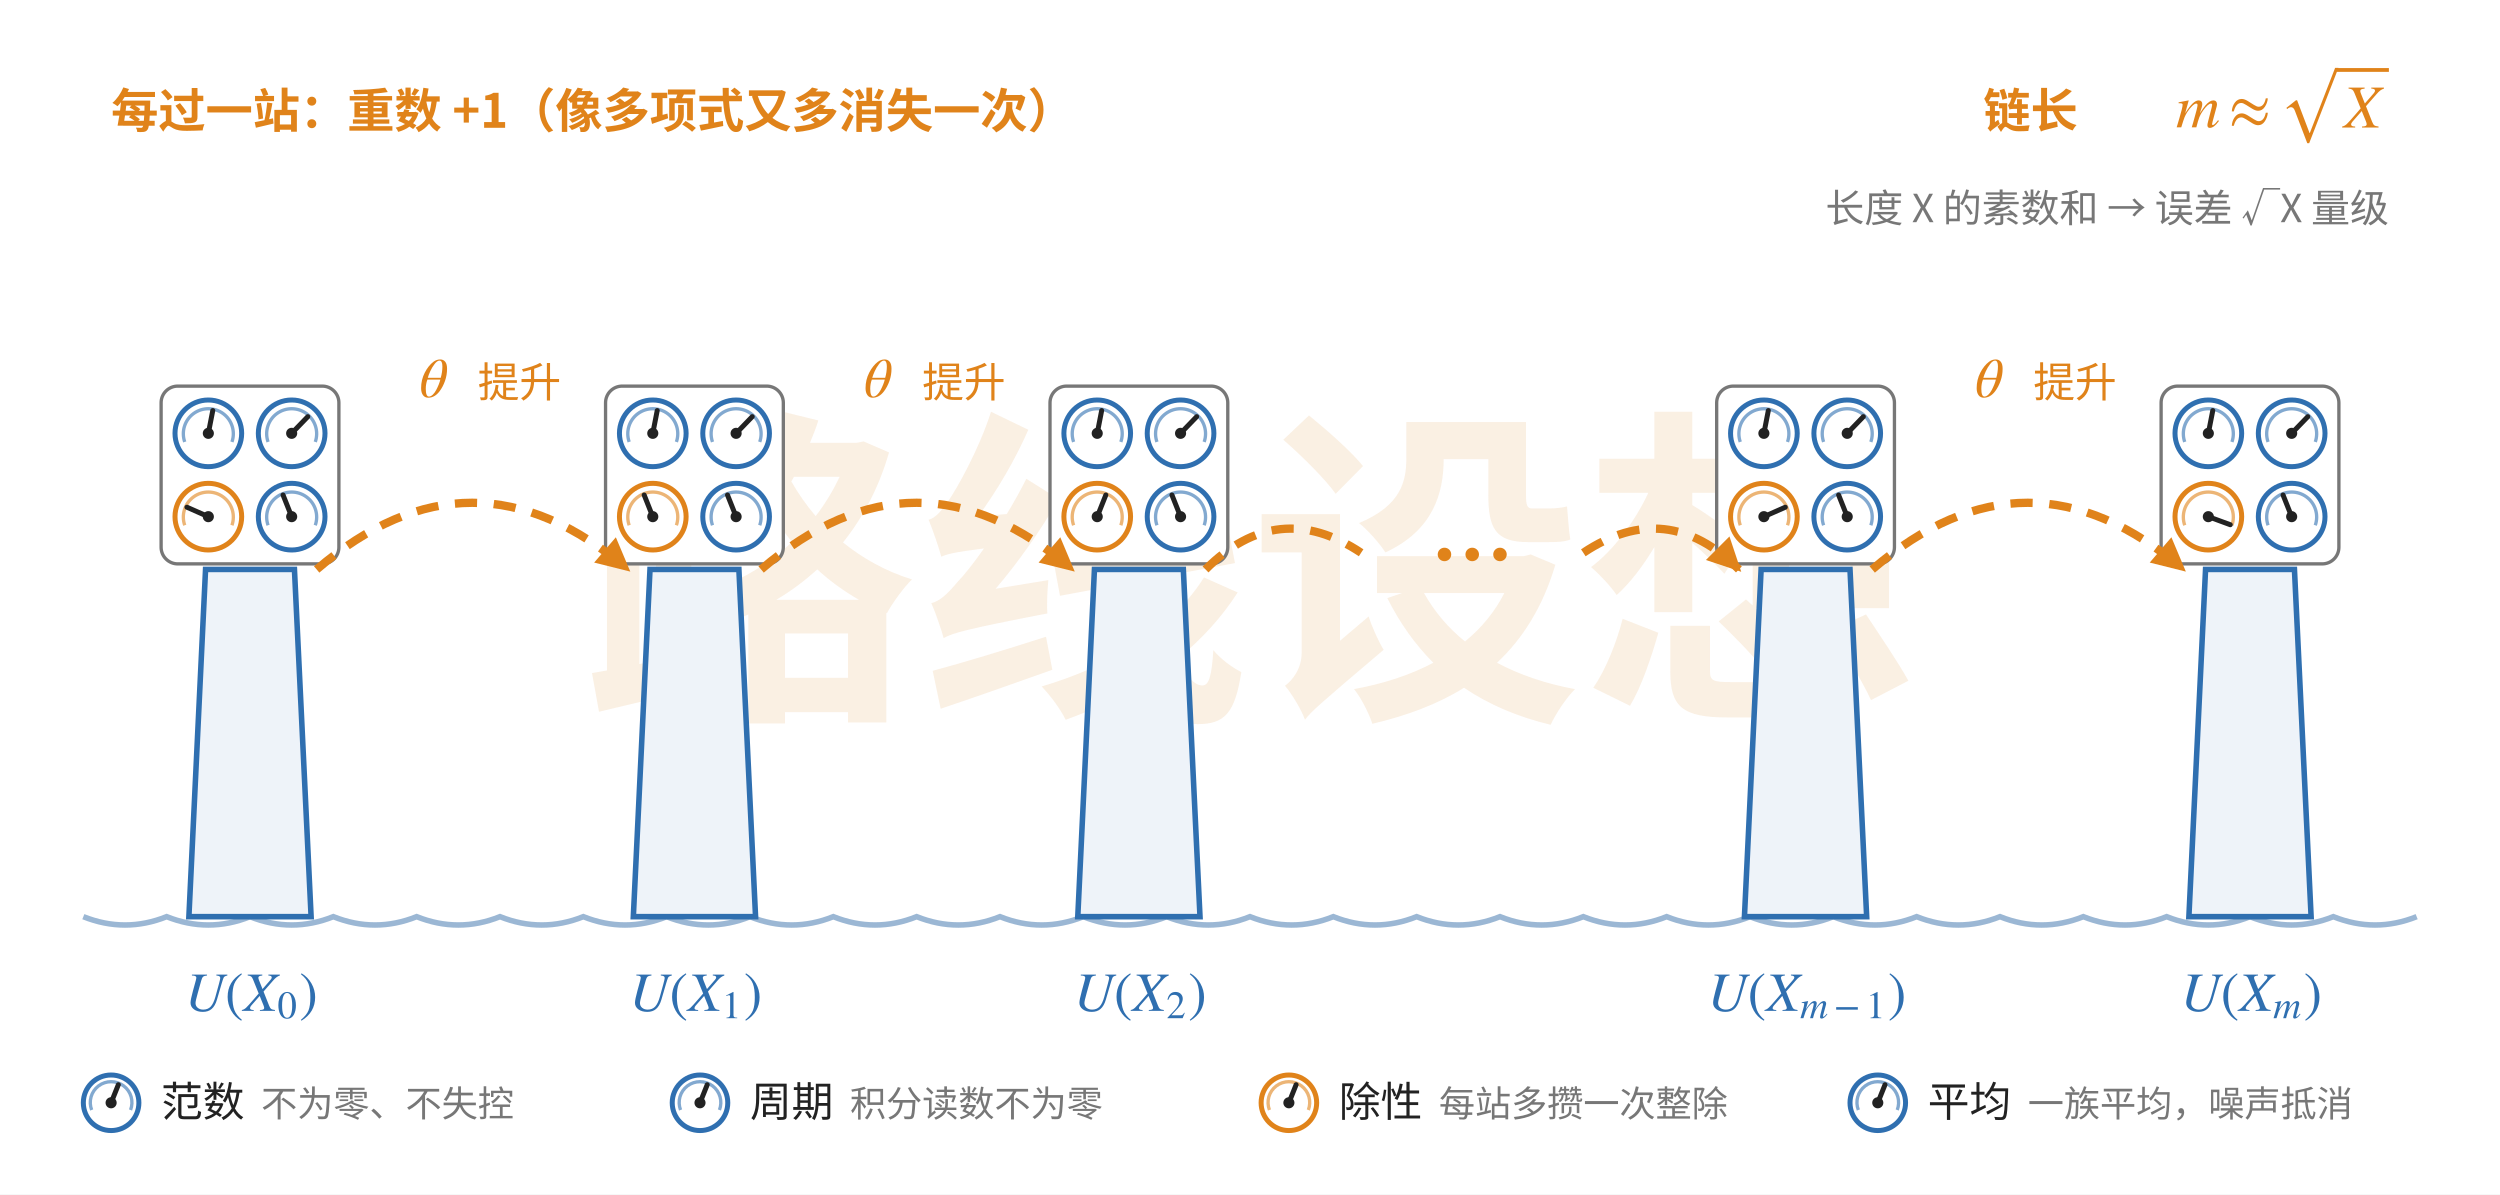
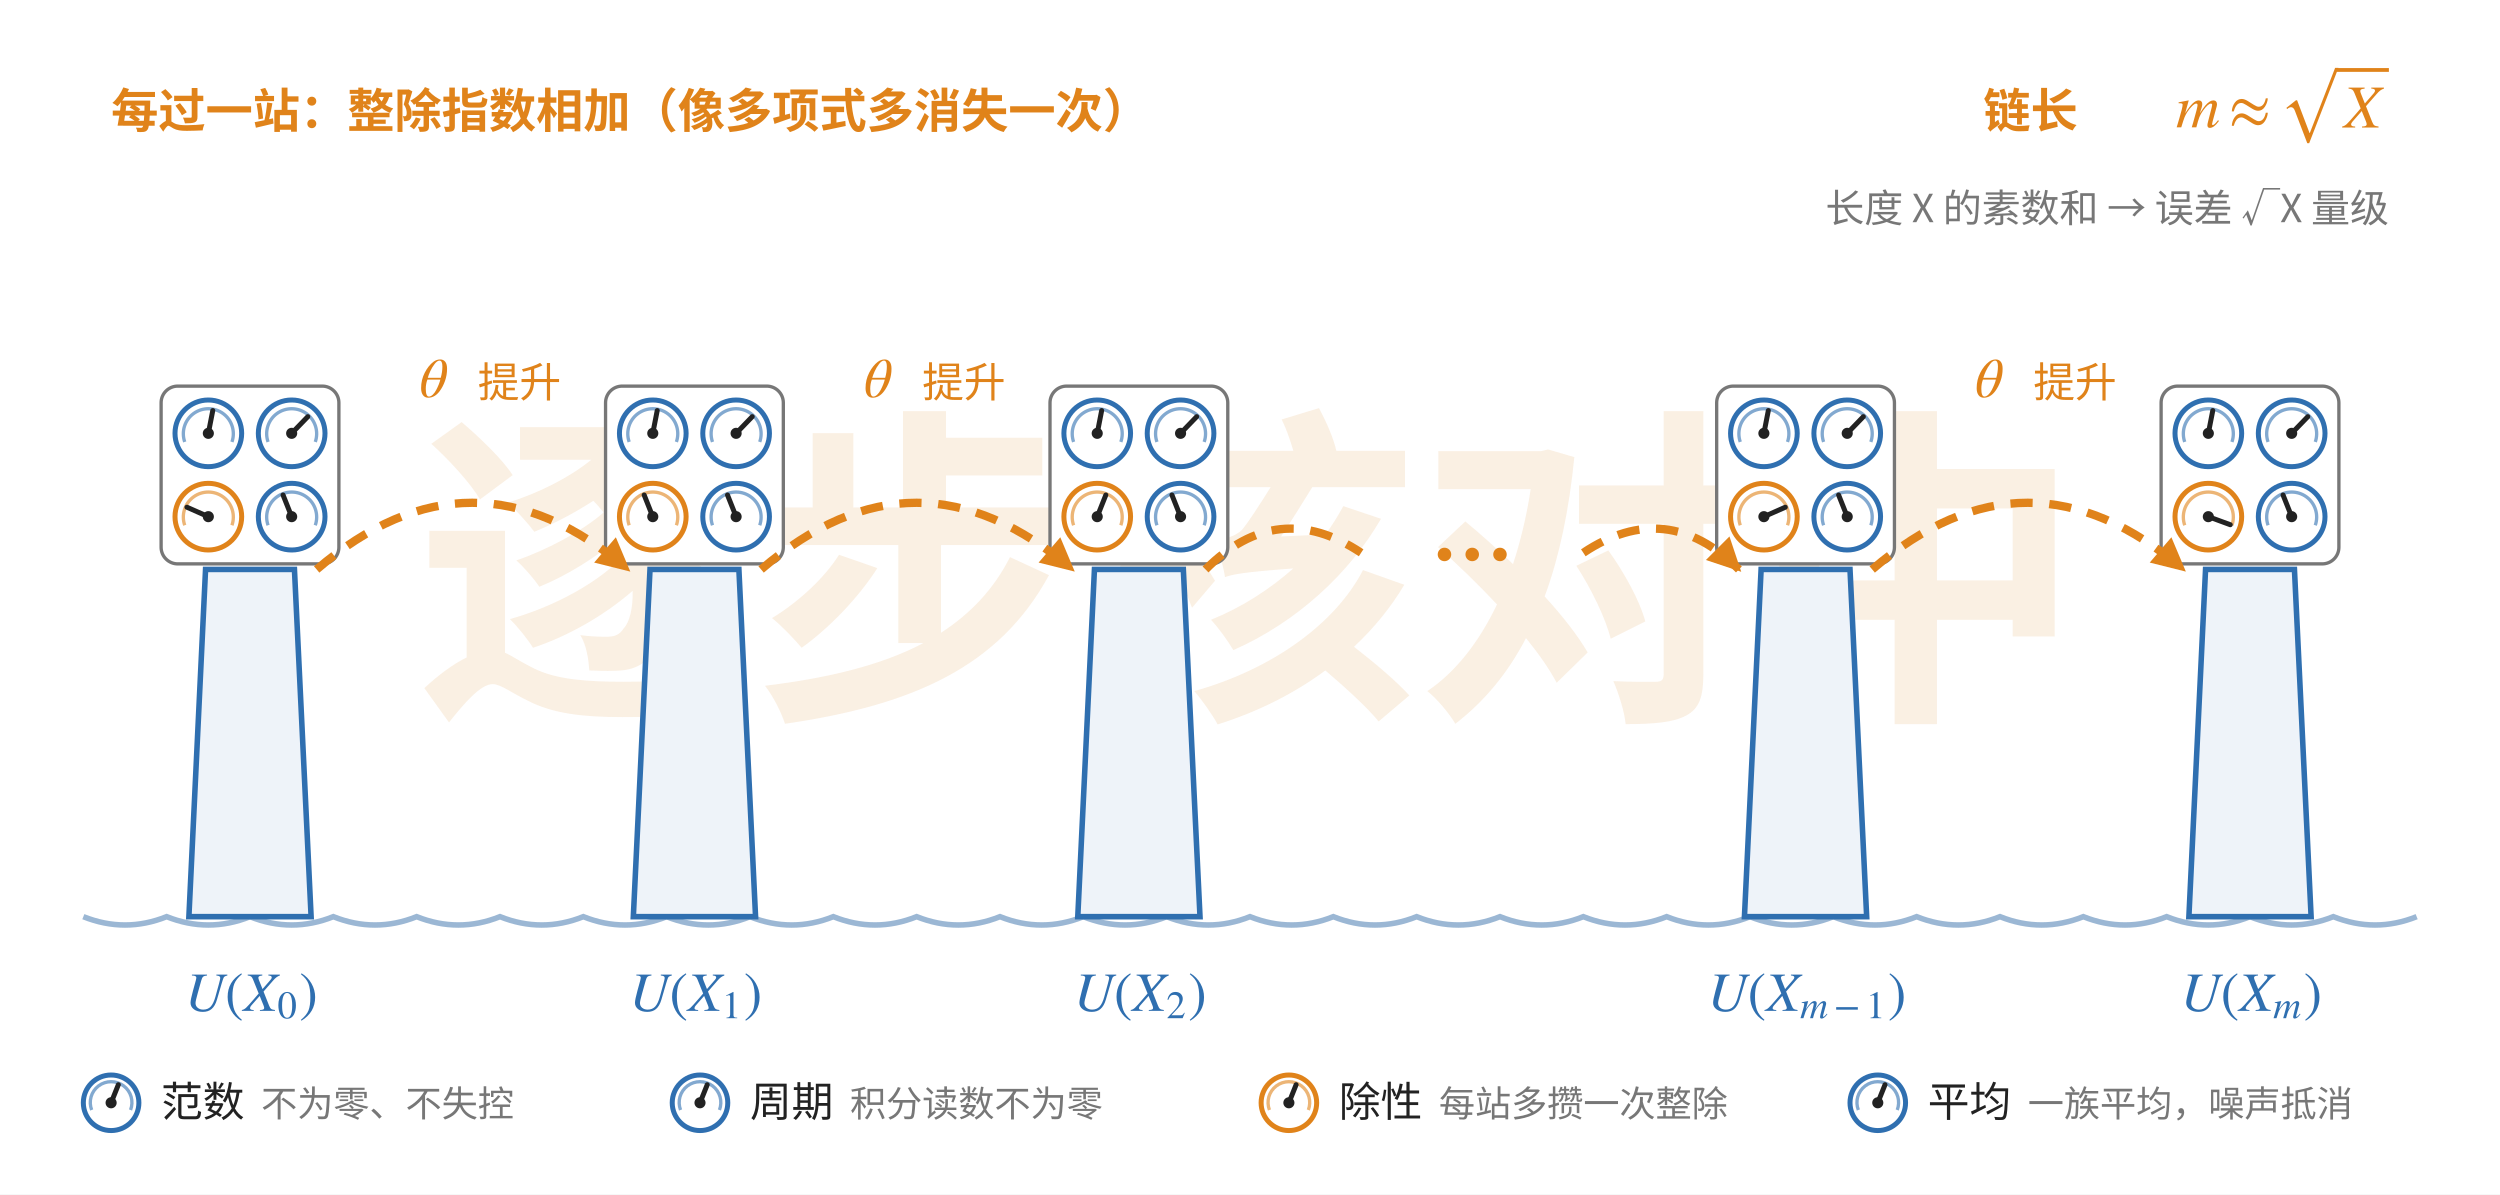
<svg xmlns="http://www.w3.org/2000/svg" viewBox="0 0 900 430" width="900" height="430">
  <rect width="900" height="430" fill="#fff" />
  <defs>
    <marker id="ahe0831a" viewBox="0 0 10 10" refX="9" refY="5" markerWidth="12" markerHeight="12" markerUnits="userSpaceOnUse" orient="auto-start-reverse">
      <path d="M0,0 L10,5 L0,10 z" fill="#e0831a" />
    </marker>
    <marker id="ah777" viewBox="0 0 10 10" refX="9" refY="5" markerWidth="12" markerHeight="12" markerUnits="userSpaceOnUse" orient="auto-start-reverse">
      <path d="M0,0 L10,5 L0,10 z" fill="#777" />
    </marker>
  </defs>
-   <text x="450.0" y="250.0" font-family="'Noto Sans CJK SC','PingFang SC','Microsoft YaHei',sans-serif" font-size="120" fill="#f6e3cc" text-anchor="middle" font-weight="bold" opacity="0.55">路线设想</text>
+   <text x="450.0" y="250.0" font-family="'Noto Sans CJK SC','PingFang SC','Microsoft YaHei',sans-serif" font-size="120" fill="#f6e3cc" text-anchor="middle" font-weight="bold" opacity="0.55">逐步核对中</text>
  <path d="M30,330 Q45,336 60,330 Q75,336 90,330 Q105,336 120,330 Q135,336 150,330 Q165,336 180,330 Q195,336 210,330 Q225,336 240,330 Q255,336 270,330 Q285,336 300,330 Q315,336 330,330 Q345,336 360,330 Q375,336 390,330 Q405,336 420,330 Q435,336 450,330 Q465,336 480,330 Q495,336 510,330 Q525,336 540,330 Q555,336 570,330 Q585,336 600,330 Q615,336 630,330 Q645,336 660,330 Q675,336 690,330 Q705,336 720,330 Q735,336 750,330 Q765,336 780,330 Q795,336 810,330 Q825,336 840,330 Q855,336 870,330" fill="none" stroke="#9bb7d4" stroke-width="2" />
  <path d="M68,330 L74,205 L106,205 L112,330 Z" fill="#eef3f9" stroke="#2f6fb0" stroke-width="2" />
  <path d="M81.85,350.86L81.85,351.18Q81.43,351.28 81.22,351.37Q81.01,351.46 80.81,351.59Q80.61,351.72 80.46,352.08Q80.31,352.44 80.17,352.86Q80.03,353.28 79.77,354.16L78.11,359.86Q77.43,362.18 76.17,363.24Q74.97,364.28 73.01,364.28Q71.05,364.28 69.82,363.36Q68.59,362.44 68.59,361.00Q68.59,359.90 69.47,356.68L70.51,352.90Q70.69,352.26 70.69,352.00Q70.69,351.60 70.34,351.40Q69.99,351.20 69.09,351.18L69.09,350.86L74.53,350.86L74.53,351.18Q73.51,351.28 73.12,351.62Q72.73,351.96 72.45,353.00L71.19,357.52Q70.39,360.34 70.39,361.10Q70.39,362.16 71.18,362.81Q71.97,363.46 73.15,363.46Q74.83,363.46 75.85,362.38Q76.87,361.30 77.55,358.82L78.83,354.16Q79.29,352.46 79.29,352.10Q79.29,351.66 78.99,351.46Q78.69,351.26 77.89,351.18L77.89,350.86L81.85,350.86ZM87.07,367.14L86.83,367.46Q84.51,366.14 83.23,363.82Q81.95,361.50 81.95,358.88Q81.95,353.34 86.89,350.40L87.07,350.72Q85.03,352.46 84.35,354.15Q83.67,355.84 83.67,358.82Q83.67,361.78 84.37,363.62Q85.07,365.46 87.07,367.14ZM100.75,350.86L100.75,351.18Q100.09,351.40 99.54,351.81Q98.99,352.22 98.25,353.08L94.87,356.96L96.89,362.06Q97.25,362.96 97.61,363.22Q97.97,363.48 98.99,363.60L98.99,363.92L93.57,363.92L93.57,363.60Q94.43,363.58 94.77,363.41Q95.11,363.24 95.11,362.86Q95.11,362.54 94.83,361.84L93.49,358.54L90.47,361.98Q90.01,362.50 90.01,362.94Q90.01,363.60 91.33,363.60L91.33,363.92L87.07,363.92L87.07,363.60Q87.87,363.46 88.59,362.79Q89.31,362.12 91.47,359.60L93.13,357.66L91.07,352.56Q90.77,351.82 90.40,351.54Q90.03,351.26 89.17,351.18L89.17,350.86L94.43,350.86L94.43,351.18Q93.61,351.28 93.31,351.45Q93.01,351.62 93.01,352.00Q93.01,352.34 93.33,353.12L94.51,356.06L97.41,352.72Q97.83,352.24 97.83,351.86Q97.83,351.24 96.61,351.18L96.61,350.86L100.75,350.86ZM106.53,361.94Q106.53,362.88 106.35,363.72Q106.17,364.55 105.81,365.25Q105.46,365.95 104.83,366.35Q104.20,366.76 103.37,366.76Q102.52,366.76 101.87,366.33Q101.23,365.89 100.88,365.16Q100.53,364.44 100.37,363.61Q100.21,362.78 100.21,361.86Q100.21,360.56 100.53,359.52Q100.85,358.47 101.60,357.79Q102.35,357.10 103.43,357.10Q104.80,357.10 105.66,358.44Q106.53,359.79 106.53,361.94ZM105.19,362.01Q105.19,359.80 104.72,358.63Q104.25,357.46 103.34,357.46Q102.47,357.46 102.01,358.64Q101.55,359.82 101.55,361.96Q101.55,364.11 102.01,365.26Q102.47,366.40 103.37,366.40Q104.25,366.40 104.72,365.26Q105.19,364.11 105.19,362.01ZM108.33,350.72L108.57,350.40Q110.85,351.76 112.15,354.08Q113.45,356.40 113.45,358.98Q113.45,364.44 108.51,367.46L108.33,367.14Q110.39,365.44 111.06,363.75Q111.73,362.06 111.73,359.04Q111.73,356.00 111.06,354.17Q110.39,352.34 108.33,350.72Z" fill="#2f6fb0" />
  <rect x="58" y="139" width="64" height="64" rx="6" fill="#fff" stroke="#777" stroke-width="1.2" />
  <circle cx="75" cy="156" r="12" fill="#fff" stroke="#2f6fb0" stroke-width="1.8" />
  <path d="M66.5,159.1 A9.0,9.0 0 1 1 83.5,159.1" fill="none" stroke="#2f6fb0" stroke-width="1.2" opacity="0.6" />
  <line x1="75" y1="156" x2="76.6" y2="147.8" stroke="#222" stroke-width="1.8" stroke-linecap="round" />
  <circle cx="75" cy="156" r="2" fill="#222" />
  <circle cx="105" cy="156" r="12" fill="#fff" stroke="#2f6fb0" stroke-width="1.8" />
  <path d="M96.5,159.1 A9.0,9.0 0 1 1 113.5,159.1" fill="none" stroke="#2f6fb0" stroke-width="1.2" opacity="0.6" />
  <line x1="105" y1="156" x2="110.8" y2="150.0" stroke="#222" stroke-width="1.8" stroke-linecap="round" />
  <circle cx="105" cy="156" r="2" fill="#222" />
  <circle cx="75" cy="186" r="12" fill="#fff" stroke="#e0831a" stroke-width="1.8" />
  <path d="M66.5,189.1 A9.0,9.0 0 1 1 83.5,189.1" fill="none" stroke="#e0831a" stroke-width="1.2" opacity="0.6" />
  <line x1="75" y1="186" x2="67.3" y2="182.6" stroke="#222" stroke-width="1.8" stroke-linecap="round" />
  <circle cx="75" cy="186" r="2" fill="#222" />
  <circle cx="105" cy="186" r="12" fill="#fff" stroke="#2f6fb0" stroke-width="1.8" />
  <path d="M96.5,189.1 A9.0,9.0 0 1 1 113.5,189.1" fill="none" stroke="#2f6fb0" stroke-width="1.2" opacity="0.6" />
  <line x1="105" y1="186" x2="101.9" y2="178.2" stroke="#222" stroke-width="1.8" stroke-linecap="round" />
  <circle cx="105" cy="186" r="2" fill="#222" />
  <path d="M228,330 L234,205 L266,205 L272,330 Z" fill="#eef3f9" stroke="#2f6fb0" stroke-width="2" />
  <path d="M241.85,350.86L241.85,351.18Q241.43,351.28 241.22,351.37Q241.01,351.46 240.81,351.59Q240.61,351.72 240.46,352.08Q240.31,352.44 240.17,352.86Q240.03,353.28 239.77,354.16L238.11,359.86Q237.43,362.18 236.17,363.24Q234.97,364.28 233.01,364.28Q231.05,364.28 229.82,363.36Q228.59,362.44 228.59,361.00Q228.59,359.90 229.47,356.68L230.51,352.90Q230.69,352.26 230.69,352.00Q230.69,351.60 230.34,351.40Q229.99,351.20 229.09,351.18L229.09,350.86L234.53,350.86L234.53,351.18Q233.51,351.28 233.12,351.62Q232.73,351.96 232.45,353.00L231.19,357.52Q230.39,360.34 230.39,361.10Q230.39,362.16 231.18,362.81Q231.97,363.46 233.15,363.46Q234.83,363.46 235.85,362.38Q236.87,361.30 237.55,358.82L238.83,354.16Q239.29,352.46 239.29,352.10Q239.29,351.66 238.99,351.46Q238.69,351.26 237.89,351.18L237.89,350.86L241.85,350.86ZM247.07,367.14L246.83,367.46Q244.51,366.14 243.23,363.82Q241.95,361.50 241.95,358.88Q241.95,353.34 246.89,350.40L247.07,350.72Q245.03,352.46 244.35,354.15Q243.67,355.84 243.67,358.82Q243.67,361.78 244.37,363.62Q245.07,365.46 247.07,367.14ZM260.75,350.86L260.75,351.18Q260.09,351.40 259.54,351.81Q258.99,352.22 258.25,353.08L254.87,356.96L256.89,362.06Q257.25,362.96 257.61,363.22Q257.97,363.48 258.99,363.60L258.99,363.92L253.57,363.92L253.57,363.60Q254.43,363.58 254.77,363.41Q255.11,363.24 255.11,362.86Q255.11,362.54 254.83,361.84L253.49,358.54L250.47,361.98Q250.01,362.50 250.01,362.94Q250.01,363.60 251.33,363.60L251.33,363.92L247.07,363.92L247.07,363.60Q247.87,363.46 248.59,362.79Q249.31,362.12 251.47,359.60L253.13,357.66L251.07,352.56Q250.77,351.82 250.40,351.54Q250.03,351.26 249.17,351.18L249.17,350.86L254.43,350.86L254.43,351.18Q253.61,351.28 253.31,351.45Q253.01,351.62 253.01,352.00Q253.01,352.34 253.33,353.12L254.51,356.06L257.41,352.72Q257.83,352.24 257.83,351.86Q257.83,351.24 256.61,351.18L256.61,350.86L260.75,350.86ZM265.39,366.56L261.52,366.56L261.52,366.35Q262.29,366.31 262.57,366.07Q262.85,365.82 262.85,365.23L262.85,358.95Q262.85,358.26 262.43,358.26Q262.24,358.26 261.80,358.43L261.42,358.57L261.42,358.37L263.93,357.10L264.06,357.14L264.06,365.50Q264.06,365.96 264.34,366.16Q264.62,366.35 265.39,366.35L265.39,366.56ZM268.33,350.72L268.57,350.40Q270.85,351.76 272.15,354.08Q273.45,356.40 273.45,358.98Q273.45,364.44 268.51,367.46L268.33,367.14Q270.39,365.44 271.06,363.75Q271.73,362.06 271.73,359.04Q271.73,356.00 271.06,354.17Q270.39,352.34 268.33,350.72Z" fill="#2f6fb0" />
  <rect x="218" y="139" width="64" height="64" rx="6" fill="#fff" stroke="#777" stroke-width="1.2" />
  <circle cx="235" cy="156" r="12" fill="#fff" stroke="#2f6fb0" stroke-width="1.8" />
  <path d="M226.5,159.1 A9.0,9.0 0 1 1 243.5,159.1" fill="none" stroke="#2f6fb0" stroke-width="1.2" opacity="0.6" />
  <line x1="235" y1="156" x2="236.6" y2="147.8" stroke="#222" stroke-width="1.8" stroke-linecap="round" />
  <circle cx="235" cy="156" r="2" fill="#222" />
  <circle cx="265" cy="156" r="12" fill="#fff" stroke="#2f6fb0" stroke-width="1.8" />
  <path d="M256.5,159.1 A9.0,9.0 0 1 1 273.5,159.1" fill="none" stroke="#2f6fb0" stroke-width="1.2" opacity="0.6" />
  <line x1="265" y1="156" x2="270.8" y2="150.0" stroke="#222" stroke-width="1.8" stroke-linecap="round" />
  <circle cx="265" cy="156" r="2" fill="#222" />
  <circle cx="235" cy="186" r="12" fill="#fff" stroke="#e0831a" stroke-width="1.8" />
  <path d="M226.5,189.1 A9.0,9.0 0 1 1 243.5,189.1" fill="none" stroke="#e0831a" stroke-width="1.2" opacity="0.6" />
  <line x1="235" y1="186" x2="231.9" y2="178.2" stroke="#222" stroke-width="1.8" stroke-linecap="round" />
  <circle cx="235" cy="186" r="2" fill="#222" />
  <circle cx="265" cy="186" r="12" fill="#fff" stroke="#2f6fb0" stroke-width="1.8" />
  <path d="M256.5,189.1 A9.0,9.0 0 1 1 273.5,189.1" fill="none" stroke="#2f6fb0" stroke-width="1.2" opacity="0.6" />
  <line x1="265" y1="186" x2="261.9" y2="178.2" stroke="#222" stroke-width="1.8" stroke-linecap="round" />
  <circle cx="265" cy="186" r="2" fill="#222" />
  <path d="M388,330 L394,205 L426,205 L432,330 Z" fill="#eef3f9" stroke="#2f6fb0" stroke-width="2" />
  <path d="M401.85,350.86L401.85,351.18Q401.43,351.28 401.22,351.37Q401.01,351.46 400.81,351.59Q400.61,351.72 400.46,352.08Q400.31,352.44 400.17,352.86Q400.03,353.28 399.77,354.16L398.11,359.86Q397.43,362.18 396.17,363.24Q394.97,364.28 393.01,364.28Q391.05,364.28 389.82,363.36Q388.59,362.44 388.59,361.00Q388.59,359.90 389.47,356.68L390.51,352.90Q390.69,352.26 390.69,352.00Q390.69,351.60 390.34,351.40Q389.99,351.20 389.09,351.18L389.09,350.86L394.53,350.86L394.53,351.18Q393.51,351.28 393.12,351.62Q392.73,351.96 392.45,353.00L391.19,357.52Q390.39,360.34 390.39,361.10Q390.39,362.16 391.18,362.81Q391.97,363.46 393.15,363.46Q394.83,363.46 395.85,362.38Q396.87,361.30 397.55,358.82L398.83,354.16Q399.29,352.46 399.29,352.10Q399.29,351.66 398.99,351.46Q398.69,351.26 397.89,351.18L397.89,350.86L401.85,350.86ZM407.07,367.14L406.83,367.46Q404.51,366.14 403.23,363.82Q401.95,361.50 401.95,358.88Q401.95,353.34 406.89,350.40L407.07,350.72Q405.03,352.46 404.35,354.15Q403.67,355.84 403.67,358.82Q403.67,361.78 404.37,363.62Q405.07,365.46 407.07,367.14ZM420.75,350.86L420.75,351.18Q420.09,351.40 419.54,351.81Q418.99,352.22 418.25,353.08L414.87,356.96L416.89,362.06Q417.25,362.96 417.61,363.22Q417.97,363.48 418.99,363.60L418.99,363.92L413.57,363.92L413.57,363.60Q414.43,363.58 414.77,363.41Q415.11,363.24 415.11,362.86Q415.11,362.54 414.83,361.84L413.49,358.54L410.47,361.98Q410.01,362.50 410.01,362.94Q410.01,363.60 411.33,363.60L411.33,363.92L407.07,363.92L407.07,363.60Q407.87,363.46 408.59,362.79Q409.31,362.12 411.47,359.60L413.13,357.66L411.07,352.56Q410.77,351.82 410.40,351.54Q410.03,351.26 409.17,351.18L409.17,350.86L414.43,350.86L414.43,351.18Q413.61,351.28 413.31,351.45Q413.01,351.62 413.01,352.00Q413.01,352.34 413.33,353.12L414.51,356.06L417.41,352.72Q417.83,352.24 417.83,351.86Q417.83,351.24 416.61,351.18L416.61,350.86L420.75,350.86ZM426.51,364.65L425.75,366.56L420.28,366.56L420.28,366.40L422.77,363.75Q423.75,362.73 424.17,361.87Q424.59,361.02 424.59,360.11Q424.59,359.17 424.07,358.65Q423.55,358.14 422.64,358.14Q421.89,358.14 421.44,358.53Q421.00,358.92 420.58,359.96L420.29,359.89Q420.53,358.58 421.25,357.84Q421.97,357.10 423.20,357.10Q424.36,357.10 425.08,357.80Q425.79,358.50 425.79,359.56Q425.79,361.15 424.00,363.04L421.69,365.50L424.97,365.50Q425.43,365.50 425.70,365.32Q425.97,365.14 426.31,364.56L426.51,364.65ZM428.33,350.72L428.57,350.40Q430.85,351.76 432.15,354.08Q433.45,356.40 433.45,358.98Q433.45,364.44 428.51,367.46L428.33,367.14Q430.39,365.44 431.06,363.75Q431.73,362.06 431.73,359.04Q431.73,356.00 431.06,354.17Q430.39,352.34 428.33,350.72Z" fill="#2f6fb0" />
  <rect x="378" y="139" width="64" height="64" rx="6" fill="#fff" stroke="#777" stroke-width="1.2" />
  <circle cx="395" cy="156" r="12" fill="#fff" stroke="#2f6fb0" stroke-width="1.8" />
  <path d="M386.5,159.1 A9.0,9.0 0 1 1 403.5,159.1" fill="none" stroke="#2f6fb0" stroke-width="1.2" opacity="0.6" />
  <line x1="395" y1="156" x2="396.6" y2="147.8" stroke="#222" stroke-width="1.8" stroke-linecap="round" />
  <circle cx="395" cy="156" r="2" fill="#222" />
  <circle cx="425" cy="156" r="12" fill="#fff" stroke="#2f6fb0" stroke-width="1.8" />
  <path d="M416.5,159.1 A9.0,9.0 0 1 1 433.5,159.1" fill="none" stroke="#2f6fb0" stroke-width="1.2" opacity="0.6" />
  <line x1="425" y1="156" x2="430.8" y2="150.0" stroke="#222" stroke-width="1.8" stroke-linecap="round" />
  <circle cx="425" cy="156" r="2" fill="#222" />
  <circle cx="395" cy="186" r="12" fill="#fff" stroke="#e0831a" stroke-width="1.8" />
  <path d="M386.5,189.1 A9.0,9.0 0 1 1 403.5,189.1" fill="none" stroke="#e0831a" stroke-width="1.2" opacity="0.6" />
  <line x1="395" y1="186" x2="398.1" y2="178.2" stroke="#222" stroke-width="1.8" stroke-linecap="round" />
  <circle cx="395" cy="186" r="2" fill="#222" />
  <circle cx="425" cy="186" r="12" fill="#fff" stroke="#2f6fb0" stroke-width="1.8" />
  <path d="M416.5,189.1 A9.0,9.0 0 1 1 433.5,189.1" fill="none" stroke="#2f6fb0" stroke-width="1.2" opacity="0.6" />
  <line x1="425" y1="186" x2="421.9" y2="178.2" stroke="#222" stroke-width="1.8" stroke-linecap="round" />
  <circle cx="425" cy="186" r="2" fill="#222" />
  <path d="M628,330 L634,205 L666,205 L672,330 Z" fill="#eef3f9" stroke="#2f6fb0" stroke-width="2" />
  <path d="M629.98,350.86L629.98,351.18Q629.56,351.28 629.35,351.37Q629.14,351.46 628.94,351.59Q628.74,351.72 628.59,352.08Q628.44,352.44 628.30,352.86Q628.16,353.28 627.90,354.16L626.24,359.86Q625.56,362.18 624.30,363.24Q623.10,364.28 621.14,364.28Q619.18,364.28 617.95,363.36Q616.72,362.44 616.72,361.00Q616.72,359.90 617.60,356.68L618.64,352.90Q618.82,352.26 618.82,352.00Q618.82,351.60 618.47,351.40Q618.12,351.20 617.22,351.18L617.22,350.86L622.66,350.86L622.66,351.18Q621.64,351.28 621.25,351.62Q620.86,351.96 620.58,353.00L619.32,357.52Q618.52,360.34 618.52,361.10Q618.52,362.16 619.31,362.81Q620.10,363.46 621.28,363.46Q622.96,363.46 623.98,362.38Q625.00,361.30 625.68,358.82L626.96,354.16Q627.42,352.46 627.42,352.10Q627.42,351.66 627.12,351.46Q626.82,351.26 626.02,351.18L626.02,350.86L629.98,350.86ZM635.20,367.14L634.96,367.46Q632.64,366.14 631.36,363.82Q630.08,361.50 630.08,358.88Q630.08,353.34 635.02,350.40L635.20,350.72Q633.16,352.46 632.48,354.15Q631.80,355.84 631.80,358.82Q631.80,361.78 632.50,363.62Q633.20,365.46 635.20,367.14ZM648.88,350.86L648.88,351.18Q648.22,351.40 647.67,351.81Q647.12,352.22 646.38,353.08L643.00,356.96L645.02,362.06Q645.38,362.96 645.74,363.22Q646.10,363.48 647.12,363.60L647.12,363.92L641.70,363.92L641.70,363.60Q642.56,363.58 642.90,363.41Q643.24,363.24 643.24,362.86Q643.24,362.54 642.96,361.84L641.62,358.54L638.60,361.98Q638.14,362.50 638.14,362.94Q638.14,363.60 639.46,363.60L639.46,363.92L635.20,363.92L635.20,363.60Q636.00,363.46 636.72,362.79Q637.44,362.12 639.60,359.60L641.26,357.66L639.20,352.56Q638.90,351.82 638.53,351.54Q638.16,351.26 637.30,351.18L637.30,350.86L642.56,350.86L642.56,351.18Q641.74,351.28 641.44,351.45Q641.14,351.62 641.14,352.00Q641.14,352.34 641.46,353.12L642.64,356.06L645.54,352.72Q645.96,352.24 645.96,351.86Q645.96,351.24 644.74,351.18L644.74,350.86L648.88,350.86ZM657.86,365.09L657.79,365.19Q656.71,366.69 655.77,366.69Q655.21,366.69 655.21,366.05Q655.21,365.84 655.39,365.12L656.20,361.94Q656.30,361.55 656.30,361.41Q656.30,361.29 656.21,361.20Q656.13,361.12 656.02,361.12Q655.36,361.12 654.19,362.76Q653.67,363.48 653.37,364.22Q653.08,364.95 652.68,366.56L651.63,366.56L652.00,365.26Q652.96,361.97 652.96,361.47Q652.96,361.12 652.65,361.12Q652.30,361.12 651.72,361.67Q651.15,362.22 650.56,363.12Q650.21,363.67 649.97,364.28Q649.72,364.90 649.22,366.56L648.17,366.56L648.77,364.55Q649.54,361.99 649.54,361.36Q649.54,361.05 648.97,361.05L648.62,361.05L648.62,360.82L650.88,360.39L650.93,360.42L650.11,363.34Q651.93,360.39 653.19,360.39Q653.60,360.39 653.82,360.61Q654.03,360.84 654.03,361.23Q654.03,361.76 653.47,363.36Q654.22,362.18 654.71,361.59Q655.21,360.99 655.71,360.67Q656.16,360.39 656.60,360.39Q656.97,360.39 657.19,360.64Q657.41,360.88 657.41,361.27Q657.41,361.45 657.37,361.66L656.41,365.18Q656.27,365.71 656.27,365.81Q656.27,366.03 656.44,366.03Q656.75,366.03 657.35,365.29L657.65,364.93L657.86,365.09ZM668.82,363.48L661.02,363.48L661.02,362.56L668.82,362.56L668.82,363.48ZM677.26,366.56L673.39,366.56L673.39,366.35Q674.16,366.31 674.44,366.07Q674.72,365.82 674.72,365.23L674.72,358.95Q674.72,358.26 674.30,358.26Q674.11,358.26 673.67,358.43L673.29,358.57L673.29,358.37L675.80,357.10L675.93,357.14L675.93,365.50Q675.93,365.96 676.21,366.16Q676.49,366.35 677.26,366.35L677.26,366.56ZM680.20,350.72L680.44,350.40Q682.72,351.76 684.02,354.08Q685.32,356.40 685.32,358.98Q685.32,364.44 680.38,367.46L680.20,367.14Q682.26,365.44 682.93,363.75Q683.60,362.06 683.60,359.04Q683.60,356.00 682.93,354.17Q682.26,352.34 680.20,350.72Z" fill="#2f6fb0" />
  <rect x="618" y="139" width="64" height="64" rx="6" fill="#fff" stroke="#777" stroke-width="1.2" />
  <circle cx="635" cy="156" r="12" fill="#fff" stroke="#2f6fb0" stroke-width="1.8" />
  <path d="M626.5,159.1 A9.0,9.0 0 1 1 643.5,159.1" fill="none" stroke="#2f6fb0" stroke-width="1.2" opacity="0.6" />
  <line x1="635" y1="156" x2="636.6" y2="147.8" stroke="#222" stroke-width="1.8" stroke-linecap="round" />
  <circle cx="635" cy="156" r="2" fill="#222" />
  <circle cx="665" cy="156" r="12" fill="#fff" stroke="#2f6fb0" stroke-width="1.8" />
  <path d="M656.5,159.1 A9.0,9.0 0 1 1 673.5,159.1" fill="none" stroke="#2f6fb0" stroke-width="1.2" opacity="0.6" />
  <line x1="665" y1="156" x2="670.8" y2="150.0" stroke="#222" stroke-width="1.8" stroke-linecap="round" />
  <circle cx="665" cy="156" r="2" fill="#222" />
  <circle cx="635" cy="186" r="12" fill="#fff" stroke="#e0831a" stroke-width="1.8" />
  <path d="M626.5,189.1 A9.0,9.0 0 1 1 643.5,189.1" fill="none" stroke="#e0831a" stroke-width="1.2" opacity="0.6" />
  <line x1="635" y1="186" x2="642.7" y2="182.6" stroke="#222" stroke-width="1.8" stroke-linecap="round" />
  <circle cx="635" cy="186" r="2" fill="#222" />
  <circle cx="665" cy="186" r="12" fill="#fff" stroke="#2f6fb0" stroke-width="1.8" />
  <path d="M656.5,189.1 A9.0,9.0 0 1 1 673.5,189.1" fill="none" stroke="#2f6fb0" stroke-width="1.2" opacity="0.6" />
  <line x1="665" y1="186" x2="661.9" y2="178.2" stroke="#222" stroke-width="1.8" stroke-linecap="round" />
  <circle cx="665" cy="186" r="2" fill="#222" />
  <path d="M788,330 L794,205 L826,205 L832,330 Z" fill="#eef3f9" stroke="#2f6fb0" stroke-width="2" />
  <path d="M800.30,350.86L800.30,351.18Q799.88,351.28 799.66,351.37Q799.45,351.46 799.25,351.59Q799.05,351.72 798.90,352.08Q798.75,352.44 798.61,352.86Q798.48,353.28 798.21,354.16L796.55,359.86Q795.88,362.18 794.61,363.24Q793.41,364.28 791.45,364.28Q789.50,364.28 788.26,363.36Q787.04,362.44 787.04,361.00Q787.04,359.90 787.91,356.68L788.95,352.90Q789.14,352.26 789.14,352.00Q789.14,351.60 788.79,351.40Q788.44,351.20 787.54,351.18L787.54,350.86L792.98,350.86L792.98,351.18Q791.95,351.28 791.56,351.62Q791.18,351.96 790.90,353.00L789.64,357.52Q788.84,360.34 788.84,361.10Q788.84,362.16 789.62,362.81Q790.41,363.46 791.60,363.46Q793.28,363.46 794.30,362.38Q795.31,361.30 796.00,358.82L797.28,354.16Q797.74,352.46 797.74,352.10Q797.74,351.66 797.44,351.46Q797.14,351.26 796.34,351.18L796.34,350.86L800.30,350.86ZM805.52,367.14L805.28,367.46Q802.95,366.14 801.67,363.82Q800.39,361.50 800.39,358.88Q800.39,353.34 805.34,350.40L805.52,350.72Q803.48,352.46 802.79,354.15Q802.12,355.84 802.12,358.82Q802.12,361.78 802.82,363.62Q803.52,365.46 805.52,367.14ZM819.20,350.86L819.20,351.18Q818.54,351.40 817.99,351.81Q817.44,352.22 816.70,353.08L813.31,356.96L815.34,362.06Q815.70,362.96 816.05,363.22Q816.41,363.48 817.44,363.60L817.44,363.92L812.01,363.92L812.01,363.60Q812.88,363.58 813.21,363.41Q813.55,363.24 813.55,362.86Q813.55,362.54 813.28,361.84L811.94,358.54L808.91,361.98Q808.45,362.50 808.45,362.94Q808.45,363.60 809.78,363.60L809.78,363.92L805.51,363.92L805.51,363.60Q806.31,363.46 807.03,362.79Q807.75,362.12 809.91,359.60L811.58,357.66L809.51,352.56Q809.21,351.82 808.85,351.54Q808.48,351.26 807.61,351.18L807.61,350.86L812.88,350.86L812.88,351.18Q812.05,351.28 811.75,351.45Q811.45,351.62 811.45,352.00Q811.45,352.34 811.78,353.12L812.95,356.06L815.85,352.72Q816.28,352.24 816.28,351.86Q816.28,351.24 815.05,351.18L815.05,350.86L819.20,350.86ZM828.17,365.09L828.10,365.19Q827.02,366.69 826.09,366.69Q825.53,366.69 825.53,366.05Q825.53,365.84 825.71,365.12L826.52,361.94Q826.62,361.55 826.62,361.41Q826.62,361.29 826.53,361.20Q826.45,361.12 826.34,361.12Q825.68,361.12 824.50,362.76Q823.99,363.48 823.69,364.22Q823.40,364.95 822.99,366.56L821.94,366.56L822.32,365.26Q823.27,361.97 823.27,361.47Q823.27,361.12 822.96,361.12Q822.61,361.12 822.04,361.67Q821.47,362.22 820.88,363.12Q820.53,363.67 820.28,364.28Q820.04,364.90 819.53,366.56L818.48,366.56L819.09,364.55Q819.86,361.99 819.86,361.36Q819.86,361.05 819.28,361.05L818.93,361.05L818.93,360.82L821.20,360.39L821.24,360.42L820.43,363.34Q822.25,360.39 823.51,360.39Q823.92,360.39 824.13,360.61Q824.35,360.84 824.35,361.23Q824.35,361.76 823.79,363.36Q824.53,362.18 825.03,361.59Q825.53,360.99 826.03,360.67Q826.48,360.39 826.91,360.39Q827.29,360.39 827.50,360.64Q827.72,360.88 827.72,361.27Q827.72,361.45 827.68,361.66L826.73,365.18Q826.59,365.71 826.59,365.81Q826.59,366.03 826.76,366.03Q827.07,366.03 827.67,365.29L827.96,364.93L828.17,365.09ZM829.89,350.72L830.12,350.40Q832.40,351.76 833.70,354.08Q835.00,356.40 835.00,358.98Q835.00,364.44 830.06,367.46L829.89,367.14Q831.95,365.44 832.61,363.75Q833.29,362.06 833.29,359.04Q833.29,356.00 832.61,354.17Q831.95,352.34 829.89,350.72Z" fill="#2f6fb0" />
  <rect x="778" y="139" width="64" height="64" rx="6" fill="#fff" stroke="#777" stroke-width="1.2" />
  <circle cx="795" cy="156" r="12" fill="#fff" stroke="#2f6fb0" stroke-width="1.8" />
  <path d="M786.5,159.1 A9.0,9.0 0 1 1 803.5,159.1" fill="none" stroke="#2f6fb0" stroke-width="1.2" opacity="0.6" />
  <line x1="795" y1="156" x2="796.6" y2="147.8" stroke="#222" stroke-width="1.8" stroke-linecap="round" />
  <circle cx="795" cy="156" r="2" fill="#222" />
  <circle cx="825" cy="156" r="12" fill="#fff" stroke="#2f6fb0" stroke-width="1.8" />
  <path d="M816.5,159.1 A9.0,9.0 0 1 1 833.5,159.1" fill="none" stroke="#2f6fb0" stroke-width="1.2" opacity="0.6" />
  <line x1="825" y1="156" x2="830.8" y2="150.0" stroke="#222" stroke-width="1.8" stroke-linecap="round" />
  <circle cx="825" cy="156" r="2" fill="#222" />
  <circle cx="795" cy="186" r="12" fill="#fff" stroke="#e0831a" stroke-width="1.8" />
  <path d="M786.5,189.1 A9.0,9.0 0 1 1 803.5,189.1" fill="none" stroke="#e0831a" stroke-width="1.2" opacity="0.6" />
  <line x1="795" y1="186" x2="802.9" y2="188.9" stroke="#222" stroke-width="1.8" stroke-linecap="round" />
  <circle cx="795" cy="186" r="2" fill="#222" />
  <circle cx="825" cy="186" r="12" fill="#fff" stroke="#2f6fb0" stroke-width="1.8" />
  <path d="M816.5,189.1 A9.0,9.0 0 1 1 833.5,189.1" fill="none" stroke="#2f6fb0" stroke-width="1.2" opacity="0.6" />
  <line x1="825" y1="186" x2="821.9" y2="178.2" stroke="#222" stroke-width="1.8" stroke-linecap="round" />
  <circle cx="825" cy="186" r="2" fill="#222" />
  <path d="M114,205 Q170.0,157 226,205" fill="none" stroke="#e0831a" stroke-width="3" stroke-dasharray="8 6" marker-end="url(#ahe0831a)" />
  <path d="M160.94,132.74Q160.94,135.04 160.20,137.14Q159.46,139.24 158.26,140.84Q156.50,143.18 154.16,143.18Q152.96,143.18 152.28,142.26Q151.60,141.34 151.60,139.74Q151.60,136.72 152.91,134.17Q154.22,131.62 156.04,130.24Q157.16,129.40 158.48,129.40Q159.60,129.40 160.27,130.22Q160.94,131.04 160.94,132.74ZM154.00,136.02L158.66,136.02Q159.26,133.98 159.26,131.92Q159.26,129.82 158.20,129.82Q157.40,129.82 156.46,131.04Q155.52,132.26 154.91,133.61Q154.30,134.96 154.00,136.02ZM158.52,136.66L153.86,136.66Q153.28,138.18 153.28,139.96Q153.28,142.76 154.40,142.76Q155.08,142.76 155.78,142.10Q156.48,141.44 157.01,140.44Q157.54,139.44 157.93,138.46Q158.32,137.48 158.52,136.66Z" fill="#e0831a" />
  <text x="172.0" y="143.0" font-family="'Noto Sans CJK SC','PingFang SC','Microsoft YaHei',sans-serif" font-size="15" fill="#e0831a" text-anchor="start" font-weight="normal">提升</text>
  <path d="M274,205 Q330.0,157 386,205" fill="none" stroke="#e0831a" stroke-width="3" stroke-dasharray="8 6" marker-end="url(#ahe0831a)" />
  <path d="M320.94,132.74Q320.94,135.04 320.20,137.14Q319.46,139.24 318.26,140.84Q316.50,143.18 314.16,143.18Q312.96,143.18 312.28,142.26Q311.60,141.34 311.60,139.74Q311.60,136.72 312.91,134.17Q314.22,131.62 316.04,130.24Q317.16,129.40 318.48,129.40Q319.60,129.40 320.27,130.22Q320.94,131.04 320.94,132.74ZM314.00,136.02L318.66,136.02Q319.26,133.98 319.26,131.92Q319.26,129.82 318.20,129.82Q317.40,129.82 316.46,131.04Q315.52,132.26 314.91,133.61Q314.30,134.96 314.00,136.02ZM318.52,136.66L313.86,136.66Q313.28,138.18 313.28,139.96Q313.28,142.76 314.40,142.76Q315.08,142.76 315.78,142.10Q316.48,141.44 317.01,140.44Q317.54,139.44 317.93,138.46Q318.32,137.48 318.52,136.66Z" fill="#e0831a" />
  <text x="332.0" y="143.0" font-family="'Noto Sans CJK SC','PingFang SC','Microsoft YaHei',sans-serif" font-size="15" fill="#e0831a" text-anchor="start" font-weight="normal">提升</text>
  <text x="530.0" y="211.0" font-family="'Noto Sans CJK SC','PingFang SC','Microsoft YaHei',sans-serif" font-size="30" fill="#e0831a" text-anchor="middle" font-weight="bold">⋯</text>
  <path d="M434,205 Q460,179 490,199" fill="none" stroke="#e0831a" stroke-width="3" stroke-dasharray="8 6" />
  <path d="M570,199 Q600,179 626,205" fill="none" stroke="#e0831a" stroke-width="3" stroke-dasharray="8 6" marker-end="url(#ahe0831a)" />
  <path d="M674,205 Q730.0,157 786,205" fill="none" stroke="#e0831a" stroke-width="3" stroke-dasharray="8 6" marker-end="url(#ahe0831a)" />
  <path d="M720.94,132.74Q720.94,135.04 720.20,137.14Q719.46,139.24 718.26,140.84Q716.50,143.18 714.16,143.18Q712.96,143.18 712.28,142.26Q711.60,141.34 711.60,139.74Q711.60,136.72 712.91,134.17Q714.22,131.62 716.04,130.24Q717.16,129.40 718.48,129.40Q719.60,129.40 720.27,130.22Q720.94,131.04 720.94,132.74ZM714.00,136.02L718.66,136.02Q719.26,133.98 719.26,131.92Q719.26,129.82 718.20,129.82Q717.40,129.82 716.46,131.04Q715.52,132.26 714.91,133.61Q714.30,134.96 714.00,136.02ZM718.52,136.66L713.86,136.66Q713.28,138.18 713.28,139.96Q713.28,142.76 714.40,142.76Q715.08,142.76 715.78,142.10Q716.48,141.44 717.01,140.44Q717.54,139.44 717.93,138.46Q718.32,137.48 718.52,136.66Z" fill="#e0831a" />
  <text x="732.0" y="143.0" font-family="'Noto Sans CJK SC','PingFang SC','Microsoft YaHei',sans-serif" font-size="15" fill="#e0831a" text-anchor="start" font-weight="normal">提升</text>
-   <text x="40.0" y="46.0" font-family="'Noto Sans CJK SC','PingFang SC','Microsoft YaHei',sans-serif" font-size="17" fill="#e0831a" text-anchor="start" font-weight="bold">每过一站：重数 +1（像多项式又多消失一次）</text>
+   <text x="40.0" y="46.0" font-family="'Noto Sans CJK SC','PingFang SC','Microsoft YaHei',sans-serif" font-size="17" fill="#e0831a" text-anchor="start" font-weight="bold">每过一站：整除指数相加（像多项式多消失一次）</text>
  <text x="860.0" y="46.0" font-family="'Noto Sans CJK SC','PingFang SC','Microsoft YaHei',sans-serif" font-size="17" fill="#e0831a" text-anchor="end" font-weight="bold" dx="-112">链长</text>
  <path d="M798.82,43.54L798.71,43.69Q797.02,46.04 795.54,46.04Q794.66,46.04 794.66,45.03Q794.66,44.70 794.95,43.58L796.23,38.59Q796.38,37.97 796.38,37.75Q796.38,37.55 796.25,37.42Q796.12,37.29 795.94,37.29Q794.91,37.29 793.06,39.86Q792.24,41.01 791.78,42.16Q791.32,43.32 790.68,45.85L789.03,45.85L789.63,43.80Q791.12,38.63 791.12,37.84Q791.12,37.29 790.64,37.29Q790.09,37.29 789.19,38.16Q788.28,39.03 787.36,40.43Q786.81,41.29 786.42,42.26Q786.04,43.23 785.25,45.85L783.60,45.85L784.54,42.68Q785.75,38.65 785.75,37.66Q785.75,37.18 784.85,37.18L784.30,37.18L784.30,36.83L787.87,36.14L787.93,36.19L786.66,40.79Q789.52,36.14 791.50,36.14Q792.13,36.14 792.47,36.50Q792.82,36.85 792.82,37.46Q792.82,38.30 791.94,40.81Q793.10,38.96 793.88,38.02Q794.66,37.09 795.46,36.58Q796.16,36.14 796.84,36.14Q797.44,36.14 797.78,36.53Q798.12,36.91 798.12,37.53Q798.12,37.82 798.05,38.15L796.56,43.67Q796.34,44.50 796.34,44.66Q796.34,45.01 796.60,45.01Q797.08,45.01 798.03,43.84L798.49,43.27L798.82,43.54ZM815.68,35.40L816.41,35.40Q816.30,37.02 815.35,38.45Q814.41,39.88 812.93,39.88Q812.03,39.88 810.85,39.18Q809.68,38.48 808.60,37.77Q807.52,37.07 806.88,37.07Q805.81,37.07 805.15,37.93Q804.49,38.78 804.18,40.10L803.45,40.10Q803.54,38.32 804.52,36.97Q805.50,35.62 807.04,35.62Q807.94,35.62 809.12,36.32Q810.29,37.02 811.37,37.73Q812.45,38.43 813.11,38.43Q815.05,38.43 815.68,35.40ZM815.68,40.59L816.41,40.59Q816.30,42.22 815.35,43.65Q814.41,45.08 812.93,45.08Q812.03,45.08 810.85,44.37Q809.68,43.67 808.60,42.96Q807.52,42.26 806.88,42.26Q805.81,42.26 805.15,43.12Q804.49,43.98 804.18,45.30L803.45,45.30Q803.54,43.51 804.52,42.16Q805.50,40.81 807.04,40.81Q807.94,40.81 809.12,41.51Q810.29,42.22 811.37,42.92Q812.45,43.62 813.11,43.62Q815.05,43.62 815.68,40.59ZM841.83,24.44L831.31,51.54L830.61,51.54L826.16,39.88Q825.68,38.59 824.80,38.59Q824.12,38.59 823.37,39.27L823.11,38.83L826.54,36.10L826.96,36.10L831.44,47.89L831.53,47.89L840.64,24.44L841.83,24.44ZM858.22,31.54L858.22,31.89Q857.49,32.13 856.89,32.58Q856.28,33.03 855.47,33.98L851.75,38.24L853.97,43.85Q854.37,44.84 854.76,45.13Q855.16,45.42 856.28,45.55L856.28,45.90L850.32,45.90L850.32,45.55Q851.27,45.53 851.64,45.34Q852.01,45.15 852.01,44.73Q852.01,44.38 851.71,43.61L850.23,39.98L846.91,43.77Q846.40,44.34 846.40,44.82Q846.40,45.55 847.86,45.55L847.86,45.90L843.17,45.90L843.17,45.55Q844.05,45.40 844.84,44.66Q845.63,43.92 848.01,41.15L849.84,39.02L847.57,33.41Q847.24,32.59 846.83,32.28Q846.43,31.98 845.48,31.89L845.48,31.54L851.27,31.54L851.27,31.89Q850.36,32.00 850.03,32.18Q849.70,32.37 849.70,32.79Q849.70,33.16 850.06,34.02L851.35,37.26L854.54,33.58Q855.01,33.05 855.01,32.63Q855.01,31.95 853.66,31.89L853.66,31.54L858.22,31.54ZM841.06,25.87L841.06,24.50L860.00,24.50L860.00,25.87L841.06,25.87Z" fill="#e0831a" />
  <text x="860.0" y="80.0" font-family="'Noto Sans CJK SC','PingFang SC','Microsoft YaHei',sans-serif" font-size="14" fill="#777" text-anchor="end" font-weight="normal">长度 X 的素数和 → 误差 √X 量级</text>
  <circle cx="40" cy="397" r="10" fill="#fff" stroke="#2f6fb0" stroke-width="1.8" />
  <path d="M33.0,399.6 A7.5,7.5 0 1 1 47.0,399.6" fill="none" stroke="#2f6fb0" stroke-width="1.2" opacity="0.6" />
  <line x1="40" y1="397" x2="42.6" y2="390.5" stroke="#222" stroke-width="1.8" stroke-linecap="round" />
  <circle cx="40" cy="397" r="2" fill="#222" />
  <text x="58.0" y="402.0" font-family="'Noto Sans CJK SC','PingFang SC','Microsoft YaHei',sans-serif" font-size="15" fill="#222" text-anchor="start" font-weight="normal">范数</text>
  <circle cx="252" cy="397" r="10" fill="#fff" stroke="#2f6fb0" stroke-width="1.8" />
  <path d="M245.0,399.6 A7.5,7.5 0 1 1 259.0,399.6" fill="none" stroke="#2f6fb0" stroke-width="1.2" opacity="0.6" />
  <line x1="252" y1="397" x2="254.6" y2="390.5" stroke="#222" stroke-width="1.8" stroke-linecap="round" />
  <circle cx="252" cy="397" r="2" fill="#222" />
  <text x="270.0" y="402.0" font-family="'Noto Sans CJK SC','PingFang SC','Microsoft YaHei',sans-serif" font-size="15" fill="#222" text-anchor="start" font-weight="normal">周期</text>
  <circle cx="464" cy="397" r="10" fill="#fff" stroke="#e0831a" stroke-width="1.8" />
  <path d="M457.0,399.6 A7.5,7.5 0 1 1 471.0,399.6" fill="none" stroke="#e0831a" stroke-width="1.2" opacity="0.6" />
  <line x1="464" y1="397" x2="466.6" y2="390.5" stroke="#222" stroke-width="1.8" stroke-linecap="round" />
  <circle cx="464" cy="397" r="2" fill="#222" />
  <text x="482.0" y="402.0" font-family="'Noto Sans CJK SC','PingFang SC','Microsoft YaHei',sans-serif" font-size="15" fill="#222" text-anchor="start" font-weight="normal">除性</text>
  <circle cx="676" cy="397" r="10" fill="#fff" stroke="#2f6fb0" stroke-width="1.8" />
  <path d="M669.0,399.6 A7.5,7.5 0 1 1 683.0,399.6" fill="none" stroke="#2f6fb0" stroke-width="1.2" opacity="0.6" />
  <line x1="676" y1="397" x2="678.6" y2="390.5" stroke="#222" stroke-width="1.8" stroke-linecap="round" />
  <circle cx="676" cy="397" r="2" fill="#222" />
  <text x="694.0" y="402.0" font-family="'Noto Sans CJK SC','PingFang SC','Microsoft YaHei',sans-serif" font-size="15" fill="#222" text-anchor="start" font-weight="normal">平均</text>
  <text x="94.0" y="402.0" font-family="'Noto Sans CJK SC','PingFang SC','Microsoft YaHei',sans-serif" font-size="13" fill="#777" text-anchor="start" font-weight="normal">不为零、不失控</text>
  <text x="306.0" y="402.0" font-family="'Noto Sans CJK SC','PingFang SC','Microsoft YaHei',sans-serif" font-size="13" fill="#777" text-anchor="start" font-weight="normal">积分读数不为零</text>
  <text x="518.0" y="402.0" font-family="'Noto Sans CJK SC','PingFang SC','Microsoft YaHei',sans-serif" font-size="13" fill="#777" text-anchor="start" font-weight="normal">每站多攒一次整除</text>
  <text x="730.0" y="402.0" font-family="'Noto Sans CJK SC','PingFang SC','Microsoft YaHei',sans-serif" font-size="13" fill="#777" text-anchor="start" font-weight="normal">一族平均，噪声抵消</text>
</svg>
